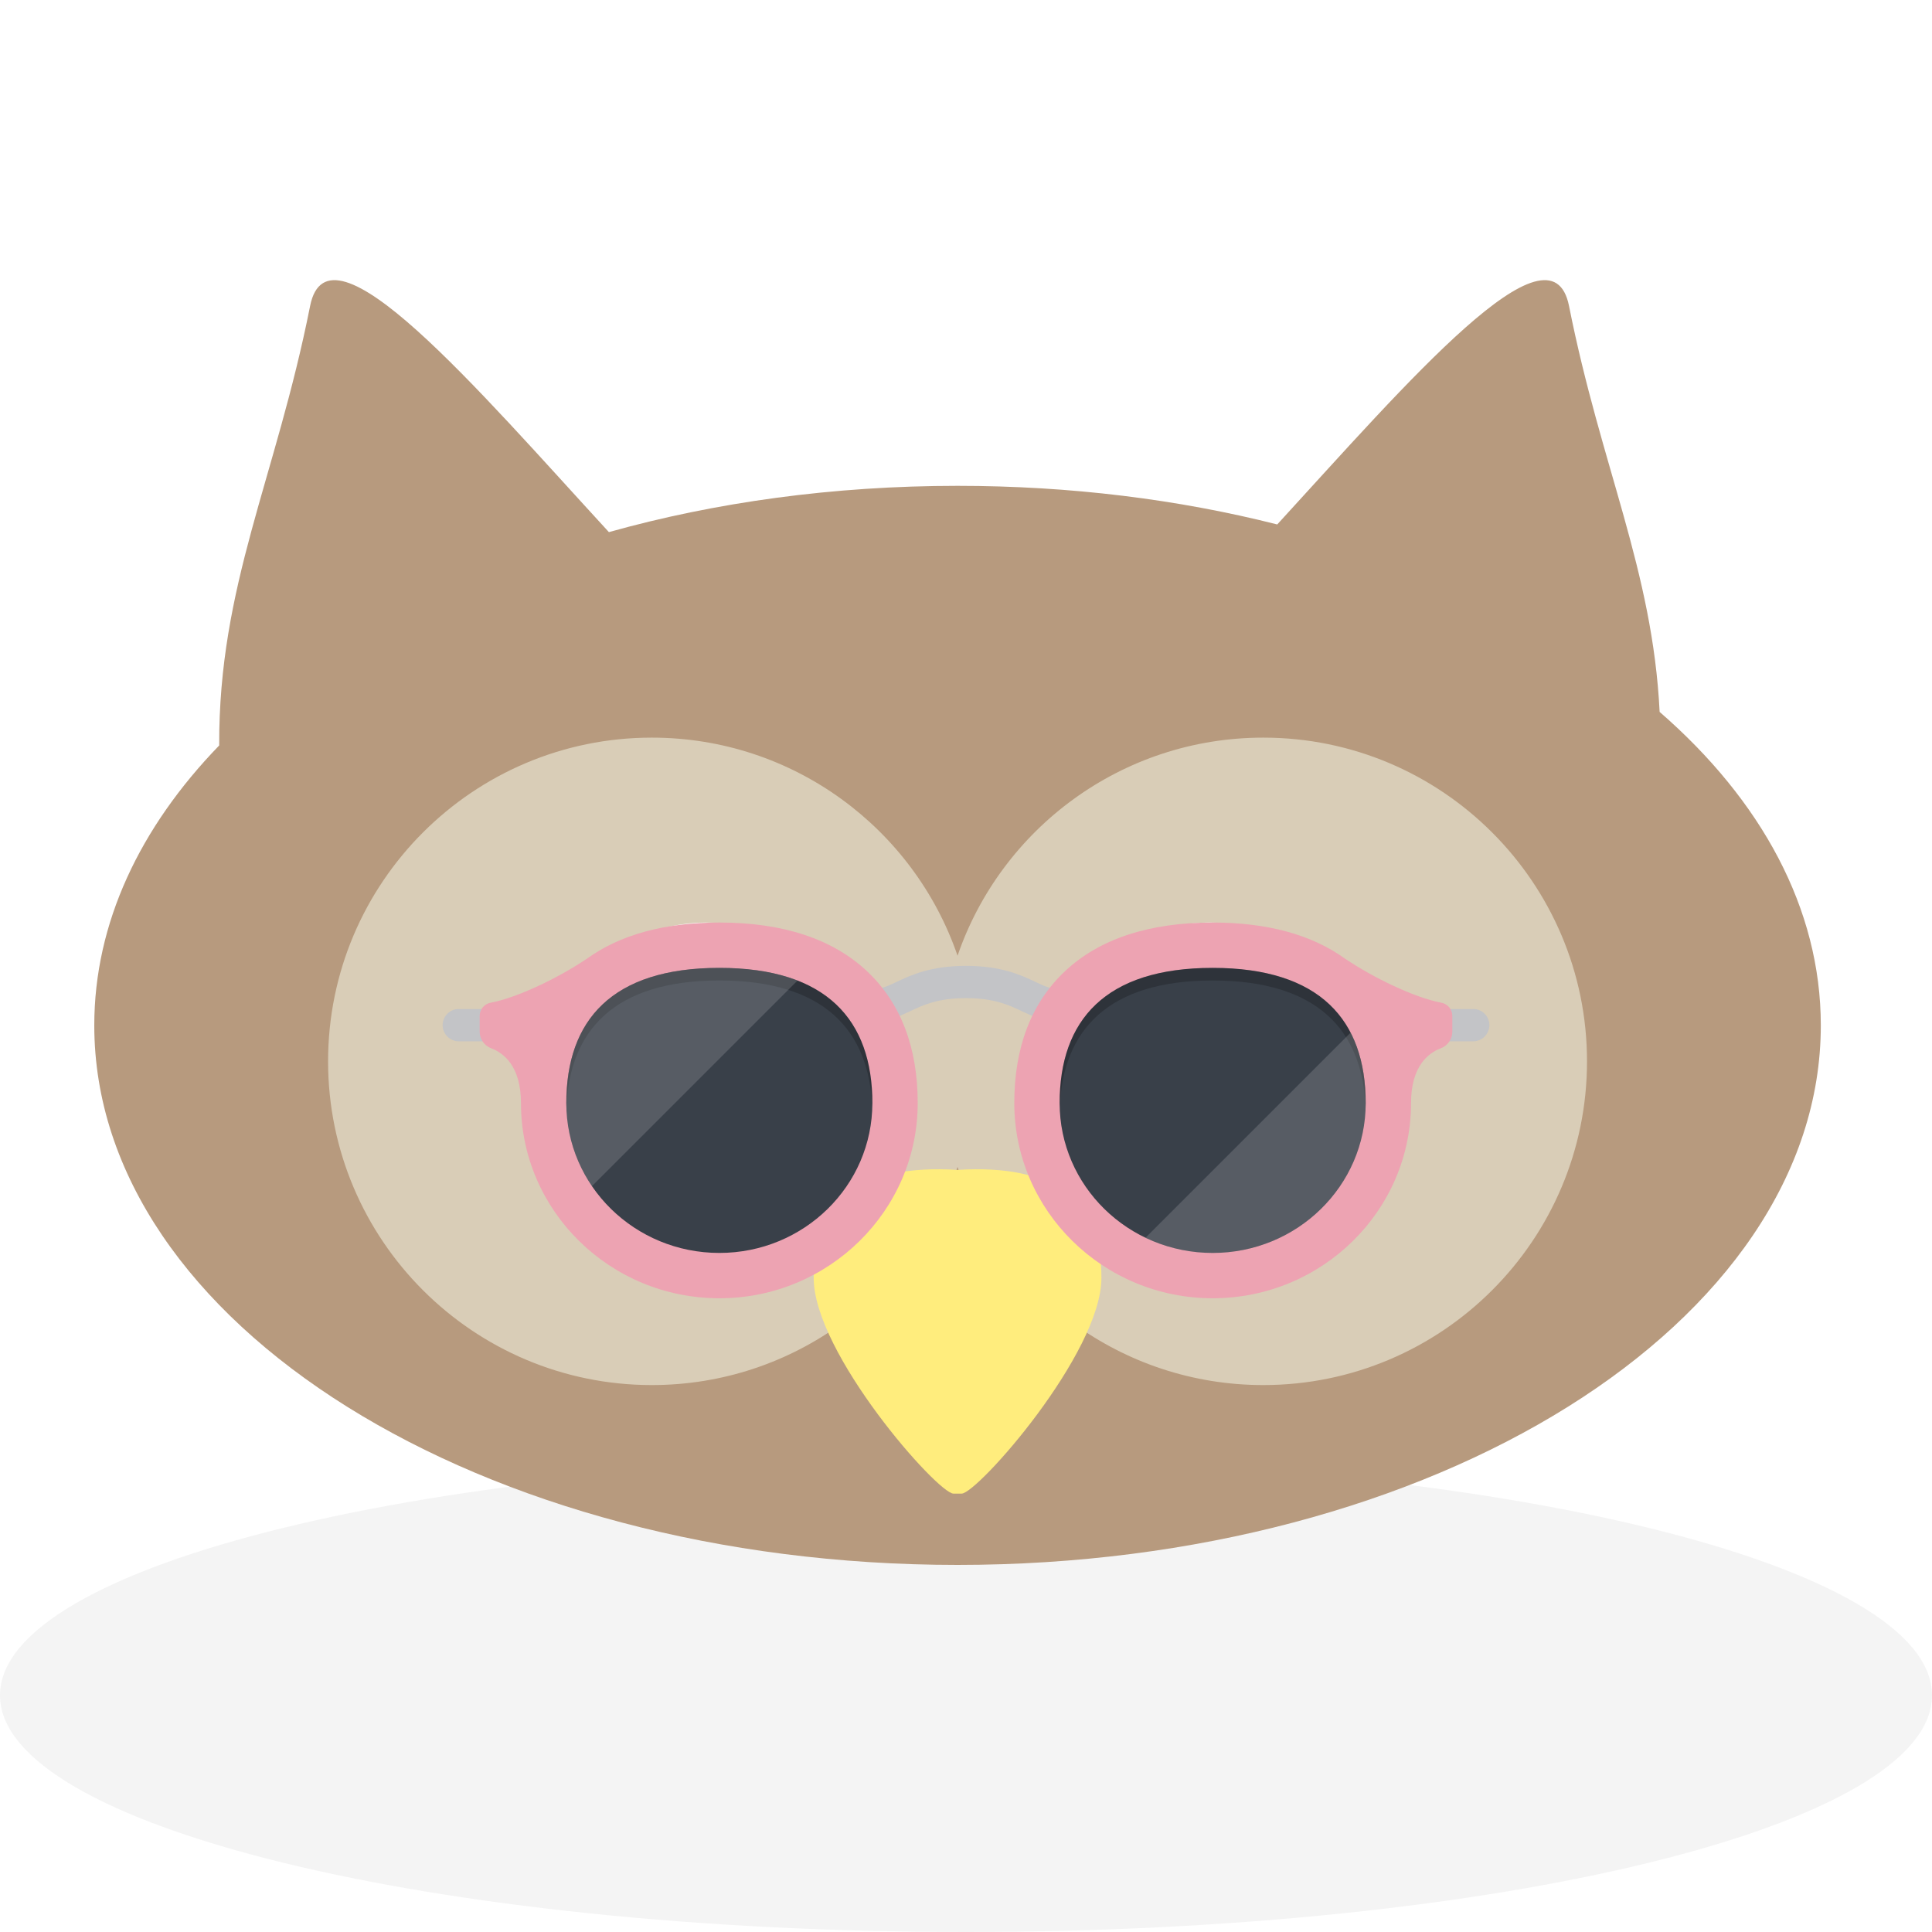
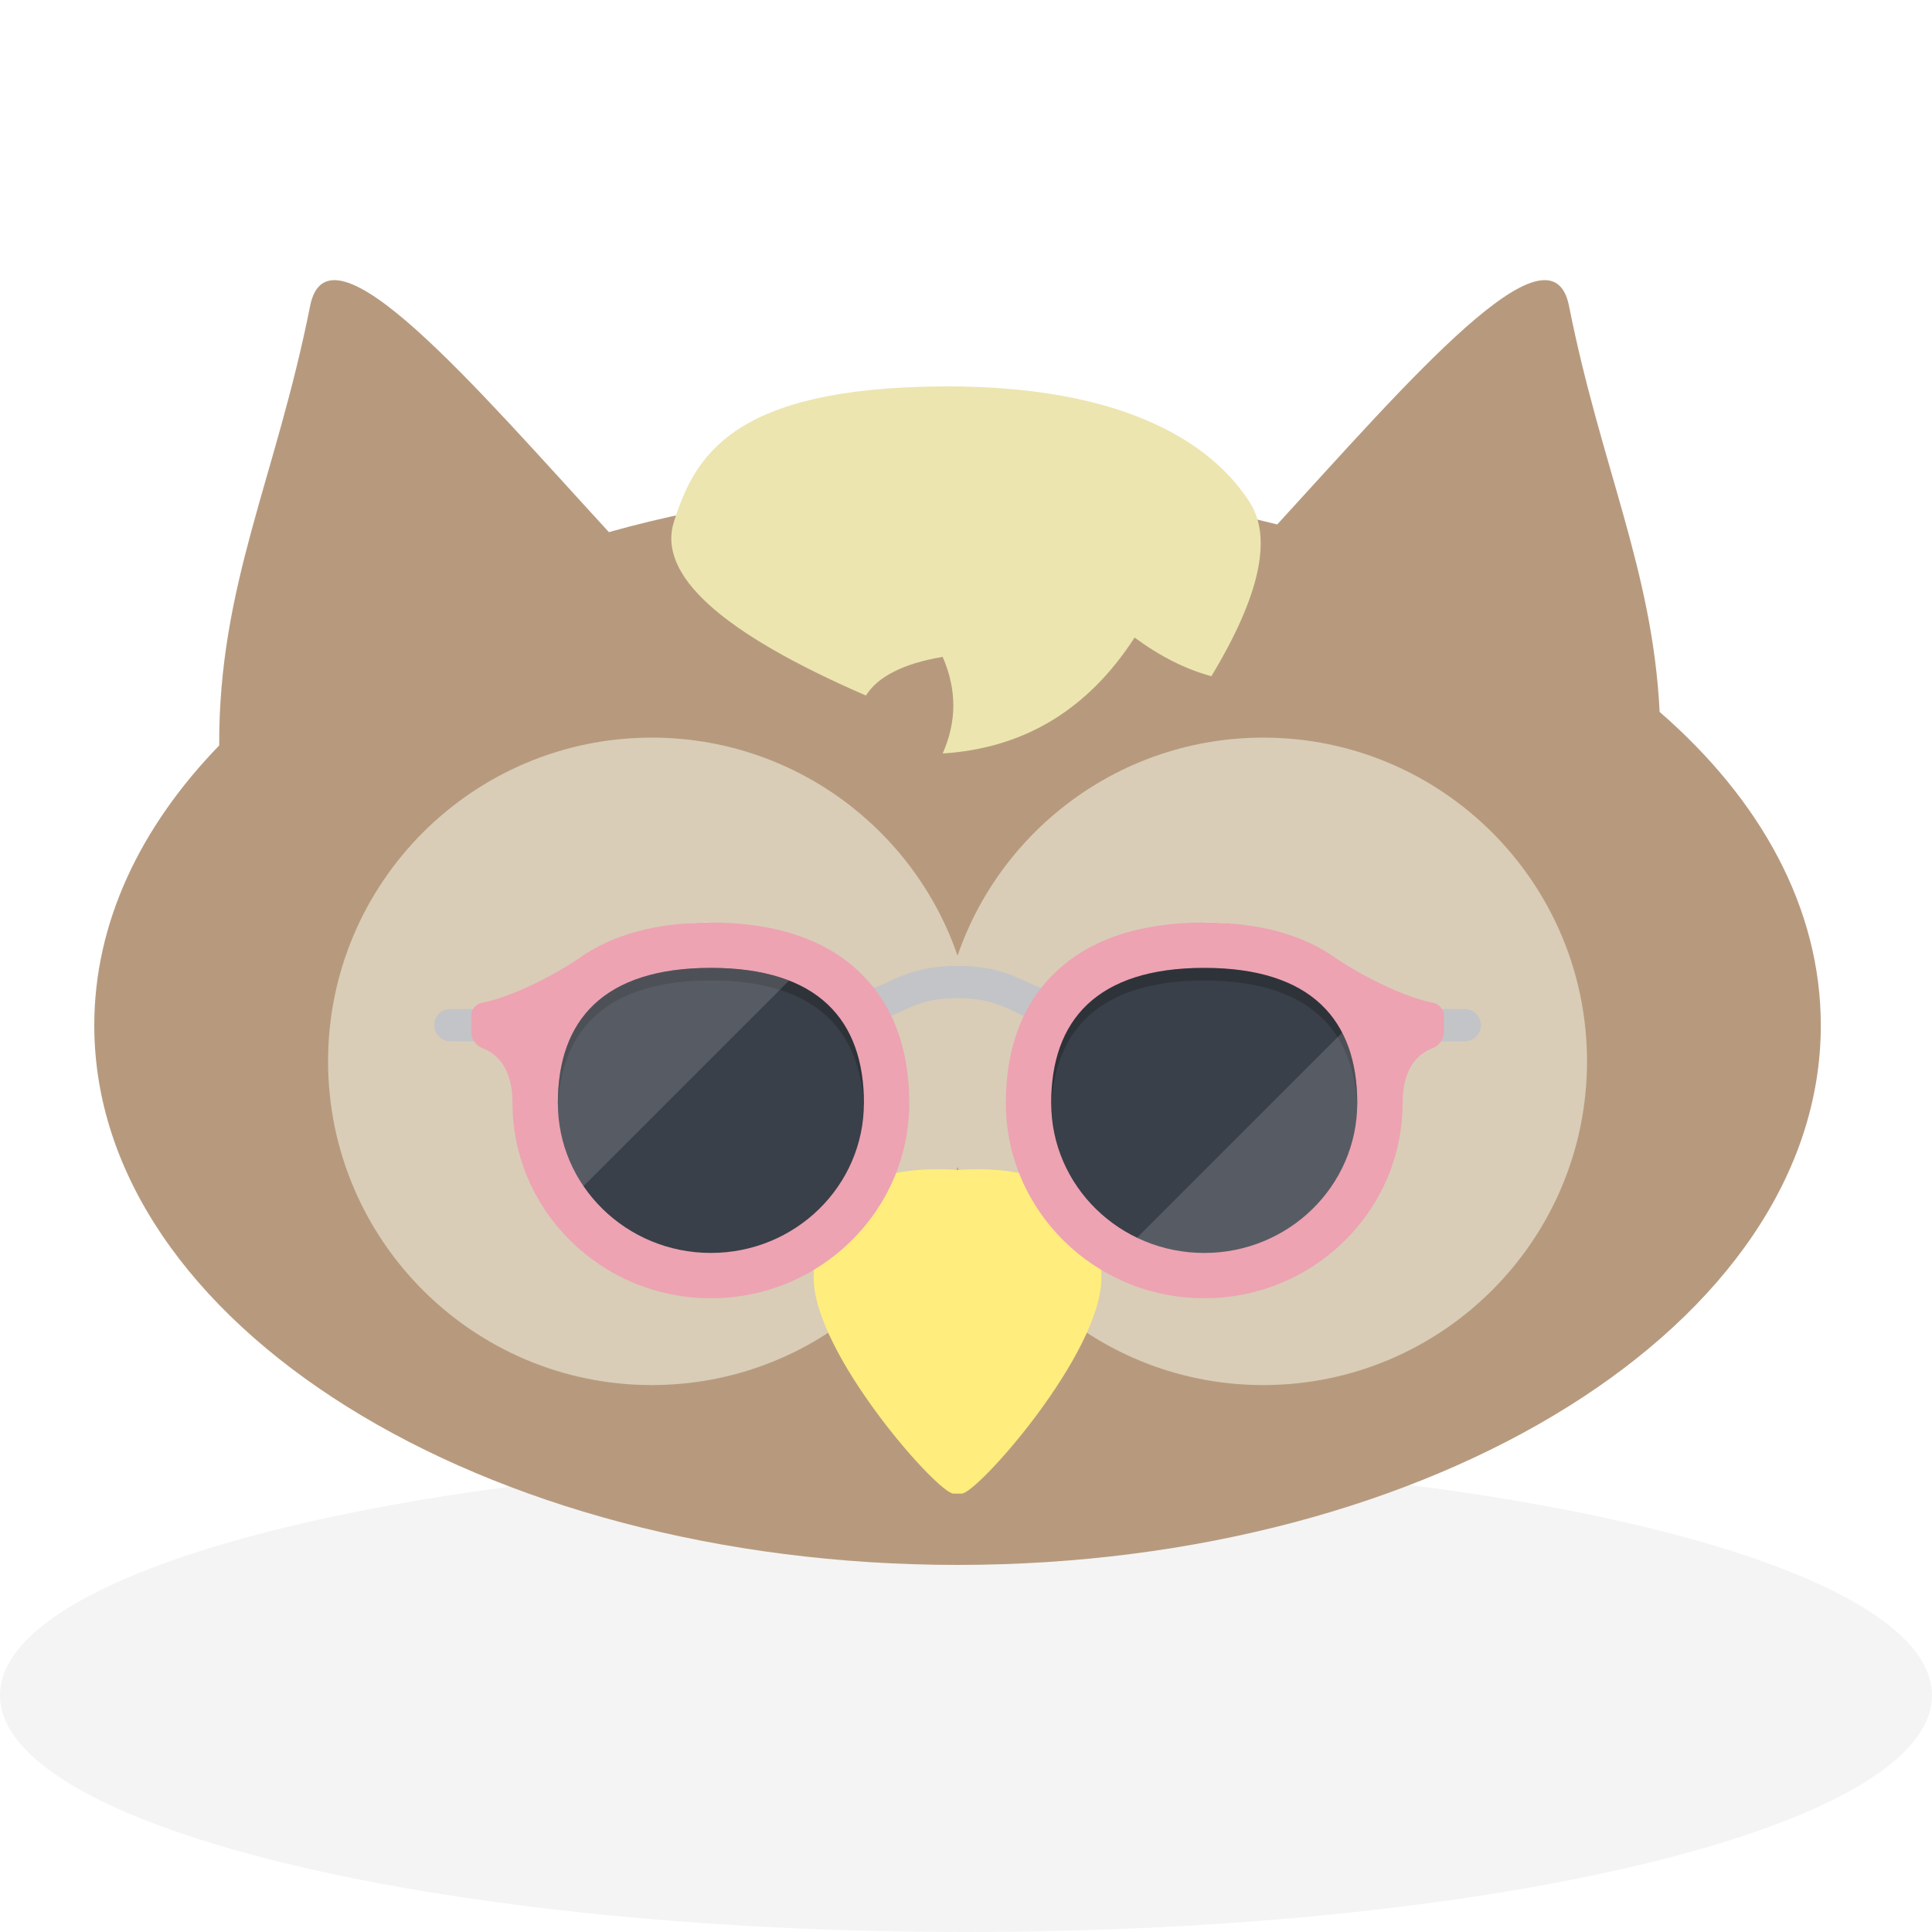
<svg xmlns="http://www.w3.org/2000/svg" style="isolation:isolate" viewBox="0 0 200 200" width="200pt" height="200pt">
  <g id="backgrounds">
    <ellipse vector-effect="non-scaling-stroke" cx="100" cy="175.5" rx="100" ry="24.5" id="present" fill="rgb(244,244,244)" />
  </g>
  <g id="owl">
    <g id="body">
      <path d=" M 171.805 73.697 C 182.317 82.835 188.49 94.044 188.49 106.147 C 188.49 136.973 148.447 162 99.125 162 C 49.803 162 9.76 136.973 9.76 106.147 C 9.76 95.545 14.497 85.629 22.691 77.169 C 22.63 60.565 28.537 49.607 32.102 31.676 C 34.007 22.089 49.382 40.224 63.033 55.084 C 74.052 51.993 86.274 50.294 99.125 50.294 C 110.824 50.294 122 51.702 132.219 54.291 C 145.682 39.594 160.553 22.257 162.425 31.676 C 165.738 48.342 171.075 58.984 171.805 73.697 Z " fill-rule="evenodd" id="outer" fill="rgb(183,154,126)" />
      <path d=" M 99.125 98.932 C 94.61 85.793 82.136 76.359 67.475 76.359 C 48.979 76.359 33.963 91.375 33.963 109.87 C 33.963 128.366 48.979 143.382 67.475 143.382 C 82.136 143.382 94.61 133.948 99.125 120.808 C 103.64 133.948 116.115 143.382 130.775 143.382 C 149.271 143.382 164.287 128.366 164.287 109.87 C 164.287 91.375 149.271 76.359 130.775 76.359 C 116.115 76.359 103.64 85.793 99.125 98.932 Z " fill-rule="evenodd" id="inner" fill="rgb(217,205,183)" />
    </g>
    <g id="eyes">
      <circle vector-effect="non-scaling-stroke" cx="73.06" cy="112.256" r="16.756" id="outerL" fill="rgb(255,255,255)" />
      <circle vector-effect="non-scaling-stroke" cx="76.522" cy="112.256" r="10.909" id="innerL" fill="rgb(142,120,97)" />
      <circle vector-effect="non-scaling-stroke" cx="125.19" cy="112.256" r="16.756" id="outerR" fill="rgb(255,255,255)" />
      <circle vector-effect="non-scaling-stroke" cx="121.728" cy="112.256" r="10.909" id="innerR" fill="rgb(142,120,97)" />
    </g>
    <g id="nose">
      <path d=" M 99.125 154.619 C 99.431 154.619 99.229 154.619 99.545 154.619 C 101.176 154.619 114.019 140.098 114.019 132.278 Q 114.019 120.177 99.125 121.108 L 99.125 121.108 Q 84.231 120.177 84.231 132.278 C 84.231 140.098 97.075 154.619 98.705 154.619 C 99.022 154.619 98.82 154.619 99.125 154.619 L 99.125 154.619 Z " fill-rule="evenodd" id="outer" fill="rgb(255,237,125)" />
    </g>
    <g id="attributes">
      <g id="subglasses">
        <g id="Groep">
-           <path d=" M 50.622 107.795 L 47.493 107.795 C 46.57 107.795 45.821 107.047 45.821 106.124 C 45.821 105.201 46.57 104.452 47.493 104.452 L 50.623 104.452 C 51.546 104.452 52.294 105.201 52.294 106.124 C 52.294 107.047 51.545 107.795 50.622 107.795 Z " id="Tracé" fill="rgb(195,196,199)" />
-           <path d=" M 152.507 107.795 L 149.377 107.795 C 148.454 107.795 147.706 107.047 147.706 106.124 C 147.706 105.201 148.454 104.452 149.377 104.452 L 152.507 104.452 C 153.431 104.452 154.179 105.201 154.179 106.124 C 154.179 107.047 153.43 107.795 152.507 107.795 Z " id="Tracé" fill="rgb(195,196,199)" />
+           <path d=" M 49.748 107.795 L 46.618 107.795 C 45.695 107.795 44.946 107.047 44.946 106.124 C 44.946 105.201 45.695 104.452 46.618 104.452 L 49.748 104.452 C 50.671 104.452 51.419 105.201 51.419 106.124 C 51.419 107.047 50.671 107.795 49.748 107.795 Z " id="Tracé" fill="rgb(195,196,199)" />
+           <path d=" M 151.633 107.795 L 148.503 107.795 C 147.579 107.795 146.831 107.047 146.831 106.124 C 146.831 105.201 147.579 104.452 148.503 104.452 L 151.633 104.452 C 152.556 104.452 153.304 105.201 153.304 106.124 C 153.304 107.047 152.556 107.795 151.633 107.795 Z " id="Tracé" fill="rgb(195,196,199)" />
        </g>
-         <path d=" M 109.309 105.675 C 107.887 105.675 106.807 105.164 105.763 104.67 C 104.434 104.041 102.927 103.328 100 103.328 C 97.074 103.328 95.567 104.041 94.238 104.67 C 93.194 105.164 92.114 105.675 90.692 105.675 L 90.692 102.332 C 91.334 102.332 91.859 102.098 92.808 101.649 C 94.292 100.947 96.323 99.986 100.001 99.986 C 103.678 99.986 105.71 100.947 107.193 101.649 C 108.142 102.098 108.668 102.332 109.309 102.332 L 109.309 105.675 L 109.309 105.675 Z " id="Tracé" fill="rgb(195,196,199)" />
-         <path d=" M 89.781 100.566 C 86.223 97.204 81.07 95.5 74.466 95.5 C 68.788 95.5 64.187 96.763 60.745 99.252 C 60.744 99.252 60.742 99.251 60.742 99.251 C 57.844 101.211 53.552 103.284 50.8 103.798 C 50.138 103.922 49.656 104.492 49.656 105.165 L 49.656 106.797 C 49.656 107.564 50.131 108.249 50.849 108.519 C 52.114 108.994 53.93 110.346 53.93 114.188 C 53.93 125.331 63.143 134.396 74.466 134.396 C 85.789 134.396 95.001 125.331 95.001 114.188 C 95.001 108.421 93.245 103.838 89.781 100.566 Z " id="Tracé" fill="rgb(237,163,178)" />
-         <path d=" M 90.307 114.188 C 90.307 105.62 85.59 100.194 74.466 100.194 C 63.341 100.194 58.624 105.62 58.624 114.188 C 58.624 122.757 65.717 129.703 74.466 129.703 C 83.215 129.703 90.307 122.757 90.307 114.188 Z " id="Tracé" fill="rgb(57,64,73)" />
+         <path d=" M 108.434 105.675 C 107.012 105.675 105.932 105.164 104.888 104.67 C 103.559 104.041 102.052 103.328 99.126 103.328 C 96.199 103.328 94.692 104.041 93.363 104.67 C 92.319 105.164 91.239 105.675 89.817 105.675 L 89.817 102.332 C 90.459 102.332 90.984 102.098 91.934 101.649 C 93.417 100.947 95.448 99.986 99.126 99.986 C 102.803 99.986 104.835 100.947 106.318 101.649 C 107.268 102.098 107.793 102.332 108.434 102.332 L 108.434 105.675 L 108.434 105.675 Z " id="Tracé" fill="rgb(195,196,199)" />
+         <path d=" M 88.906 100.566 C 85.348 97.204 80.195 95.5 73.591 95.5 C 67.913 95.5 63.312 96.763 59.87 99.252 C 59.87 99.252 59.867 99.251 59.867 99.251 C 56.969 101.211 52.678 103.284 49.925 103.798 C 49.264 103.922 48.782 104.492 48.782 105.165 L 48.782 106.797 C 48.782 107.564 49.257 108.249 49.974 108.519 C 51.239 108.994 53.056 110.346 53.056 114.188 C 53.056 125.331 62.268 134.396 73.591 134.396 C 84.914 134.396 94.126 125.331 94.126 114.188 C 94.126 108.421 92.37 103.838 88.906 100.566 Z " id="Tracé" fill="rgb(237,163,178)" />
+         <path d=" M 89.432 114.188 C 89.432 105.62 84.715 100.194 73.591 100.194 C 62.467 100.194 57.75 105.62 57.75 114.188 C 57.75 122.757 64.842 129.703 73.591 129.703 C 82.34 129.703 89.432 122.757 89.432 114.188 Z " id="Tracé" fill="rgb(57,64,73)" />
        <g opacity="0.2">
-           <path d=" M 74.465 100.194 C 63.341 100.194 58.624 105.62 58.624 114.188 C 58.624 114.365 58.632 114.54 58.637 114.716 C 58.92 106.6 63.682 101.501 74.465 101.501 C 85.248 101.501 90.011 106.6 90.293 114.716 C 90.299 114.54 90.307 114.365 90.307 114.188 C 90.307 105.62 85.59 100.194 74.465 100.194 Z " id="Tracé" fill="rgb(0,0,0)" />
+           <path d=" M 73.591 100.194 C 62.466 100.194 57.749 105.62 57.749 114.188 C 57.749 114.365 57.757 114.54 57.763 114.716 C 58.045 106.6 62.807 101.501 73.591 101.501 C 84.374 101.501 89.136 106.6 89.418 114.716 C 89.424 114.54 89.432 114.365 89.432 114.188 C 89.432 105.62 84.715 100.194 73.591 100.194 Z " id="Tracé" fill="rgb(0,0,0)" />
        </g>
-         <path d=" M 110.219 100.566 C 113.777 97.204 118.93 95.5 125.534 95.5 C 131.212 95.5 135.813 96.763 139.255 99.252 C 139.256 99.252 139.258 99.251 139.258 99.251 C 142.156 101.211 146.448 103.284 149.2 103.798 C 149.862 103.922 150.344 104.492 150.344 105.165 L 150.344 106.797 C 150.344 107.564 149.869 108.249 149.151 108.519 C 147.886 108.994 146.07 110.346 146.07 114.188 C 146.07 125.331 136.857 134.396 125.534 134.396 C 114.211 134.396 104.999 125.331 104.999 114.188 C 104.999 108.421 106.755 103.838 110.219 100.566 Z " id="Tracé" fill="rgb(237,163,178)" />
-         <path d=" M 109.693 114.188 C 109.693 105.62 114.41 100.194 125.534 100.194 C 136.659 100.194 141.376 105.62 141.376 114.188 C 141.376 122.757 134.283 129.703 125.534 129.703 C 116.785 129.703 109.693 122.757 109.693 114.188 Z " id="Tracé" fill="rgb(57,64,73)" />
+         <path d=" M 109.344 100.566 C 112.902 97.204 118.055 95.5 124.659 95.5 C 130.337 95.5 134.939 96.763 138.38 99.252 C 138.381 99.252 138.384 99.251 138.384 99.251 C 141.281 101.211 145.573 103.284 148.326 103.798 C 148.987 103.922 149.469 104.492 149.469 105.165 L 149.469 106.797 C 149.469 107.564 148.994 108.249 148.276 108.519 C 147.011 108.994 145.195 110.346 145.195 114.188 C 145.195 125.331 135.983 134.396 124.659 134.396 C 113.336 134.396 104.124 125.331 104.124 114.188 C 104.124 108.421 105.881 103.838 109.344 100.566 Z " id="Tracé" fill="rgb(237,163,178)" />
+         <path d=" M 108.818 114.188 C 108.818 105.62 113.535 100.194 124.659 100.194 C 135.784 100.194 140.501 105.62 140.501 114.188 C 140.501 122.757 133.409 129.703 124.66 129.703 C 115.911 129.703 108.818 122.757 108.818 114.188 Z " id="Tracé" fill="rgb(57,64,73)" />
        <g opacity="0.2">
-           <path d=" M 125.535 100.194 C 136.659 100.194 141.376 105.62 141.376 114.188 C 141.376 114.365 141.368 114.54 141.363 114.716 C 141.08 106.6 136.318 101.501 125.535 101.501 C 114.752 101.501 109.989 106.6 109.707 114.716 C 109.701 114.54 109.693 114.365 109.693 114.188 C 109.693 105.62 114.41 100.194 125.535 100.194 Z " id="Tracé" fill="rgb(0,0,0)" />
+           <path d=" M 124.66 100.194 C 135.784 100.194 140.501 105.62 140.501 114.188 C 140.501 114.365 140.494 114.54 140.488 114.716 C 140.205 106.6 135.443 101.501 124.66 101.501 C 113.877 101.501 109.114 106.6 108.832 114.716 C 108.826 114.54 108.819 114.365 108.819 114.188 C 108.818 105.62 113.535 100.194 124.66 100.194 Z " id="Tracé" fill="rgb(0,0,0)" />
        </g>
        <g id="Groep">
          <g opacity="0.15">
-             <path d=" M 74.465 100.194 C 63.341 100.194 58.624 105.62 58.624 114.188 C 58.624 117.37 59.603 120.326 61.28 122.788 L 82.56 101.508 C 80.372 100.652 77.69 100.194 74.465 100.194 Z " id="Tracé" fill="rgb(255,255,255)" />
+             <path d=" M 73.591 100.194 C 62.466 100.194 57.749 105.62 57.749 114.188 C 57.749 117.37 58.728 120.326 60.406 122.788 L 81.685 101.508 C 79.497 100.652 76.815 100.194 73.591 100.194 Z " id="Tracé" fill="rgb(255,255,255)" />
          </g>
          <g opacity="0.15">
-             <path d=" M 139.813 106.898 L 118.581 128.13 C 120.68 129.136 123.039 129.703 125.534 129.703 C 134.284 129.703 141.376 122.757 141.376 114.188 C 141.376 111.397 140.872 108.943 139.813 106.898 Z " id="Tracé" fill="rgb(255,255,255)" />
+             <path d=" M 138.938 106.898 L 117.706 128.13 C 119.805 129.136 122.165 129.703 124.66 129.703 C 133.409 129.703 140.501 122.757 140.501 114.188 C 140.501 111.397 139.997 108.943 138.938 106.898 Z " id="Tracé" fill="rgb(255,255,255)" />
          </g>
        </g>
      </g>
    </g>
+     <g id="hair">
+       <path d=" M 97.585 78 C 99.037 74.739 99.077 71.426 97.585 68 C 93.482 68.694 90.872 70.047 89.638 72 C 74.604 65.473 68.021 59.494 69.77 54.001 C 71.913 47.27 75.73 40.126 97.585 40.001 C 119.439 39.876 126.806 47.994 129.373 52.001 C 131.718 55.662 130.433 61.682 125.399 70 C 122.732 69.276 120.123 67.963 117.452 66 C 112.641 73.435 106.059 77.455 97.585 78 Z " id="outer" fill="rgb(236,229,176)" />
+     </g>
  </g>
  <g id="imports" />
</svg>
